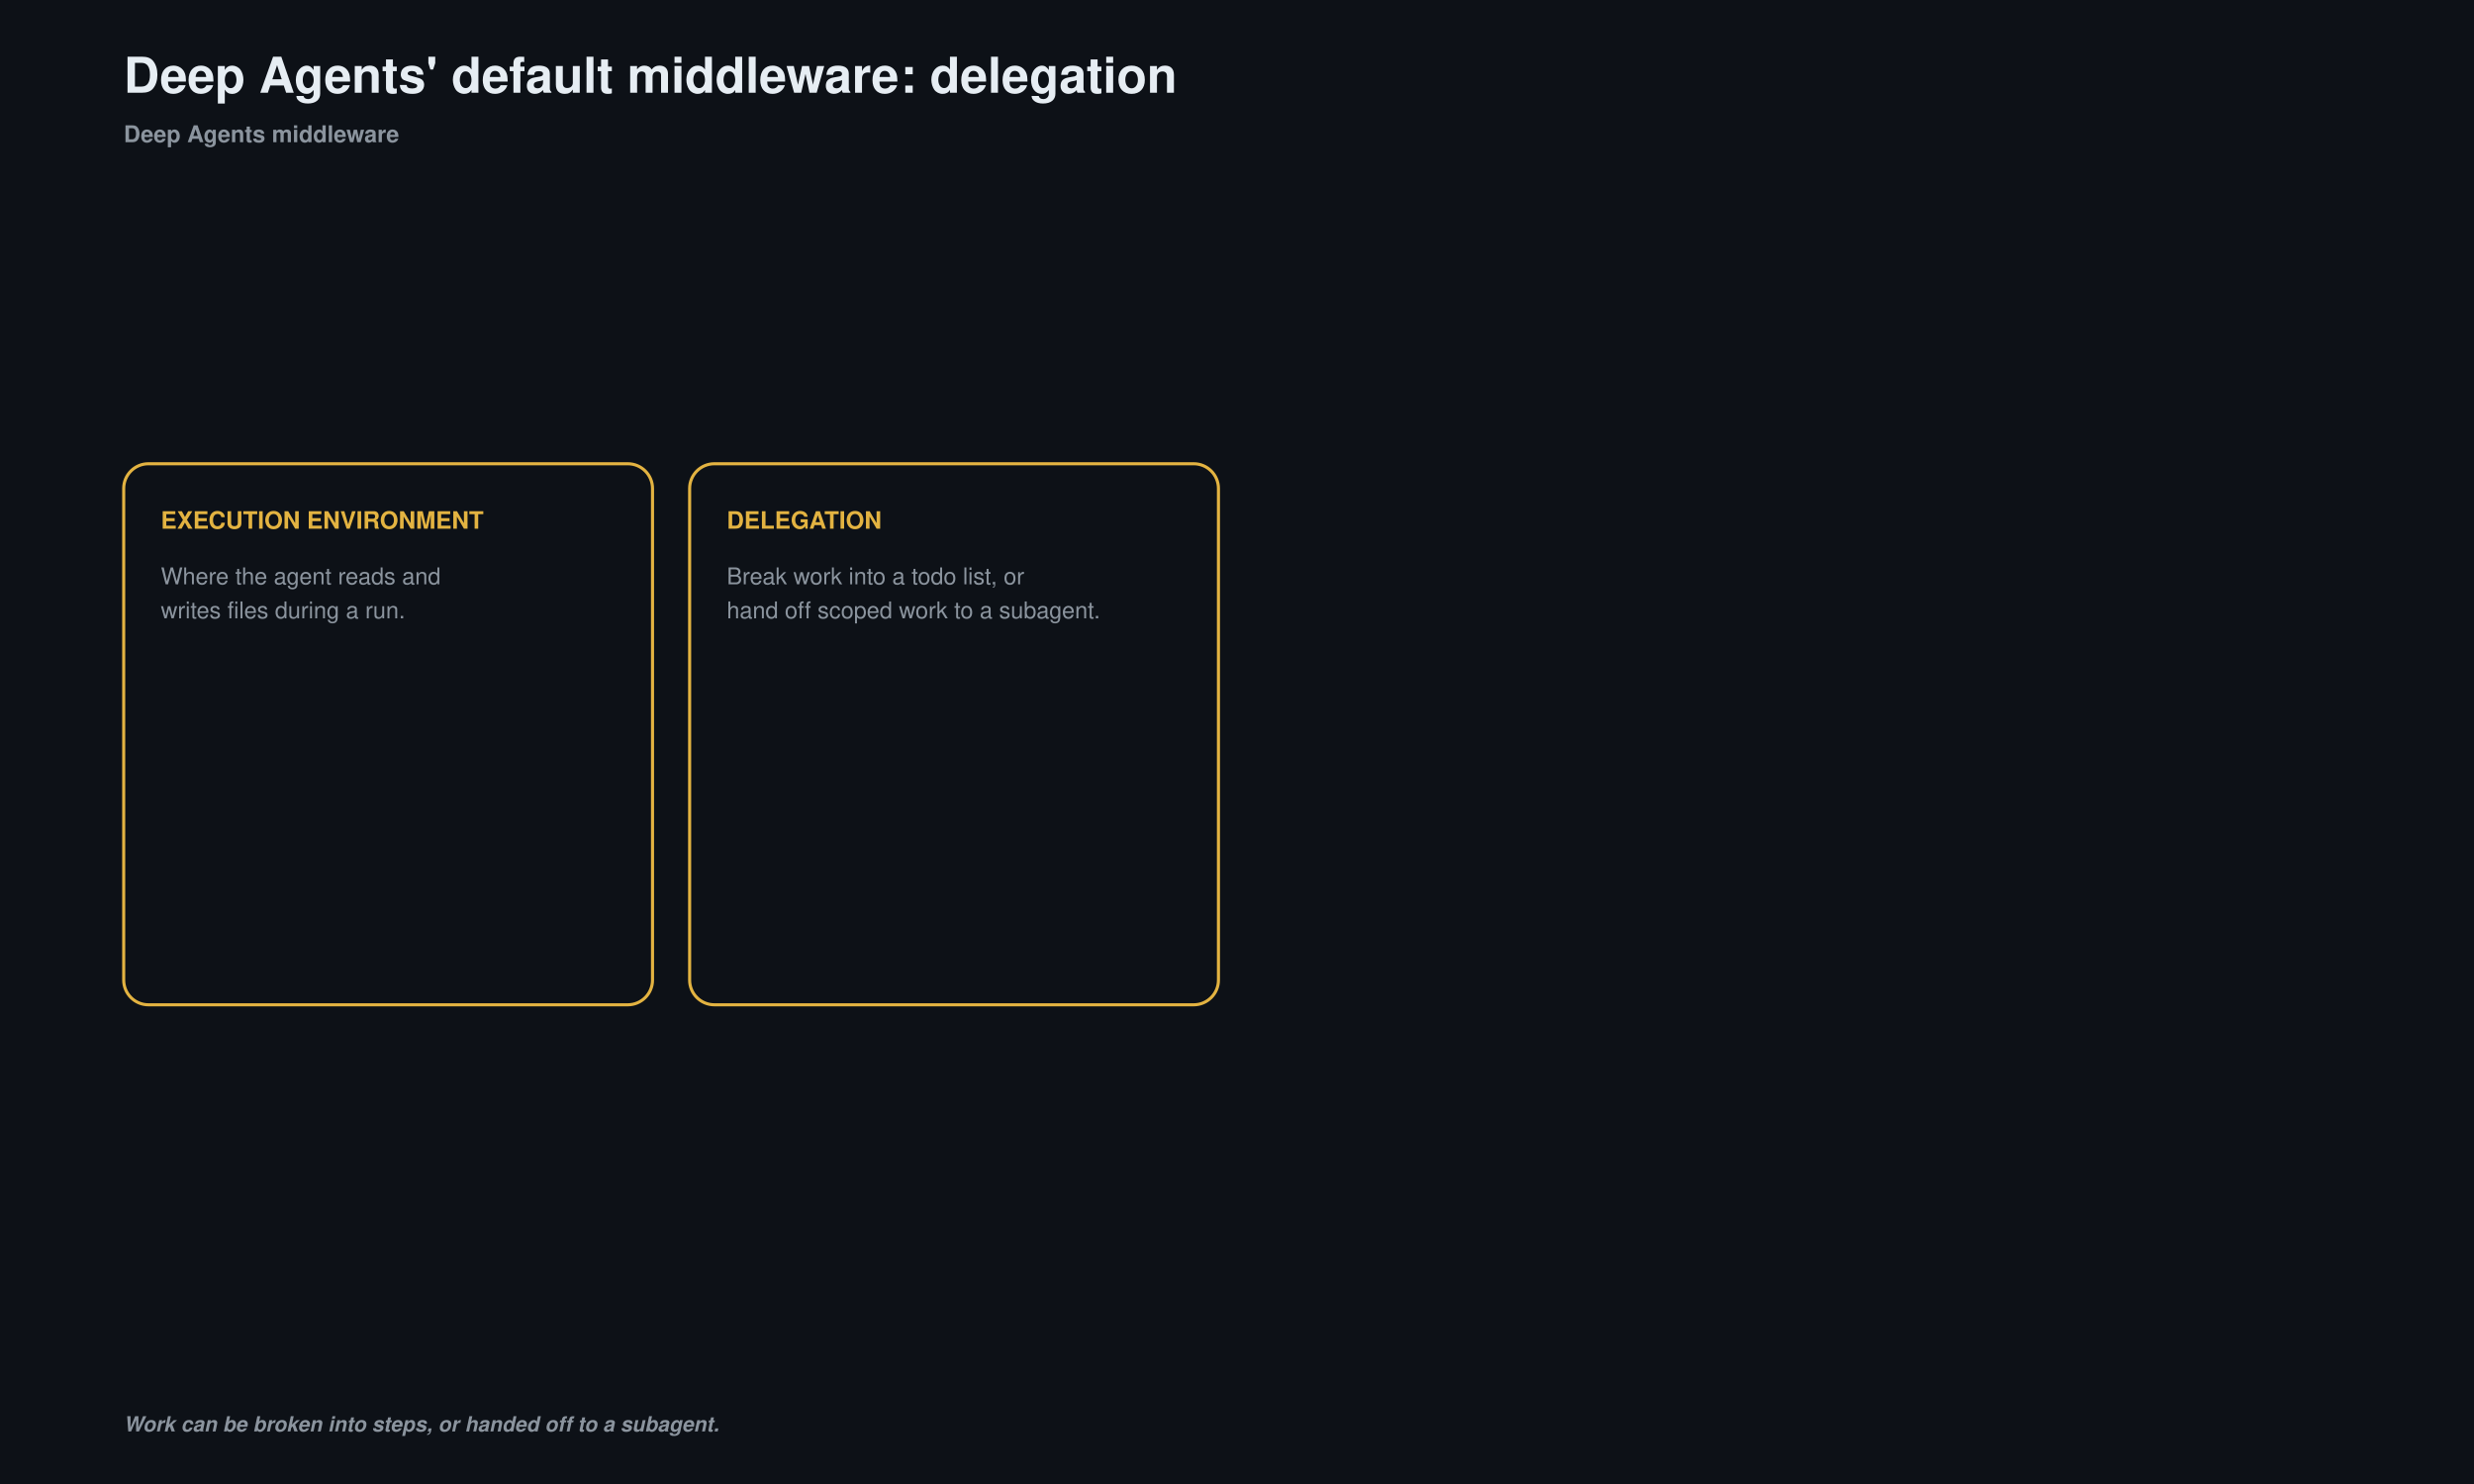
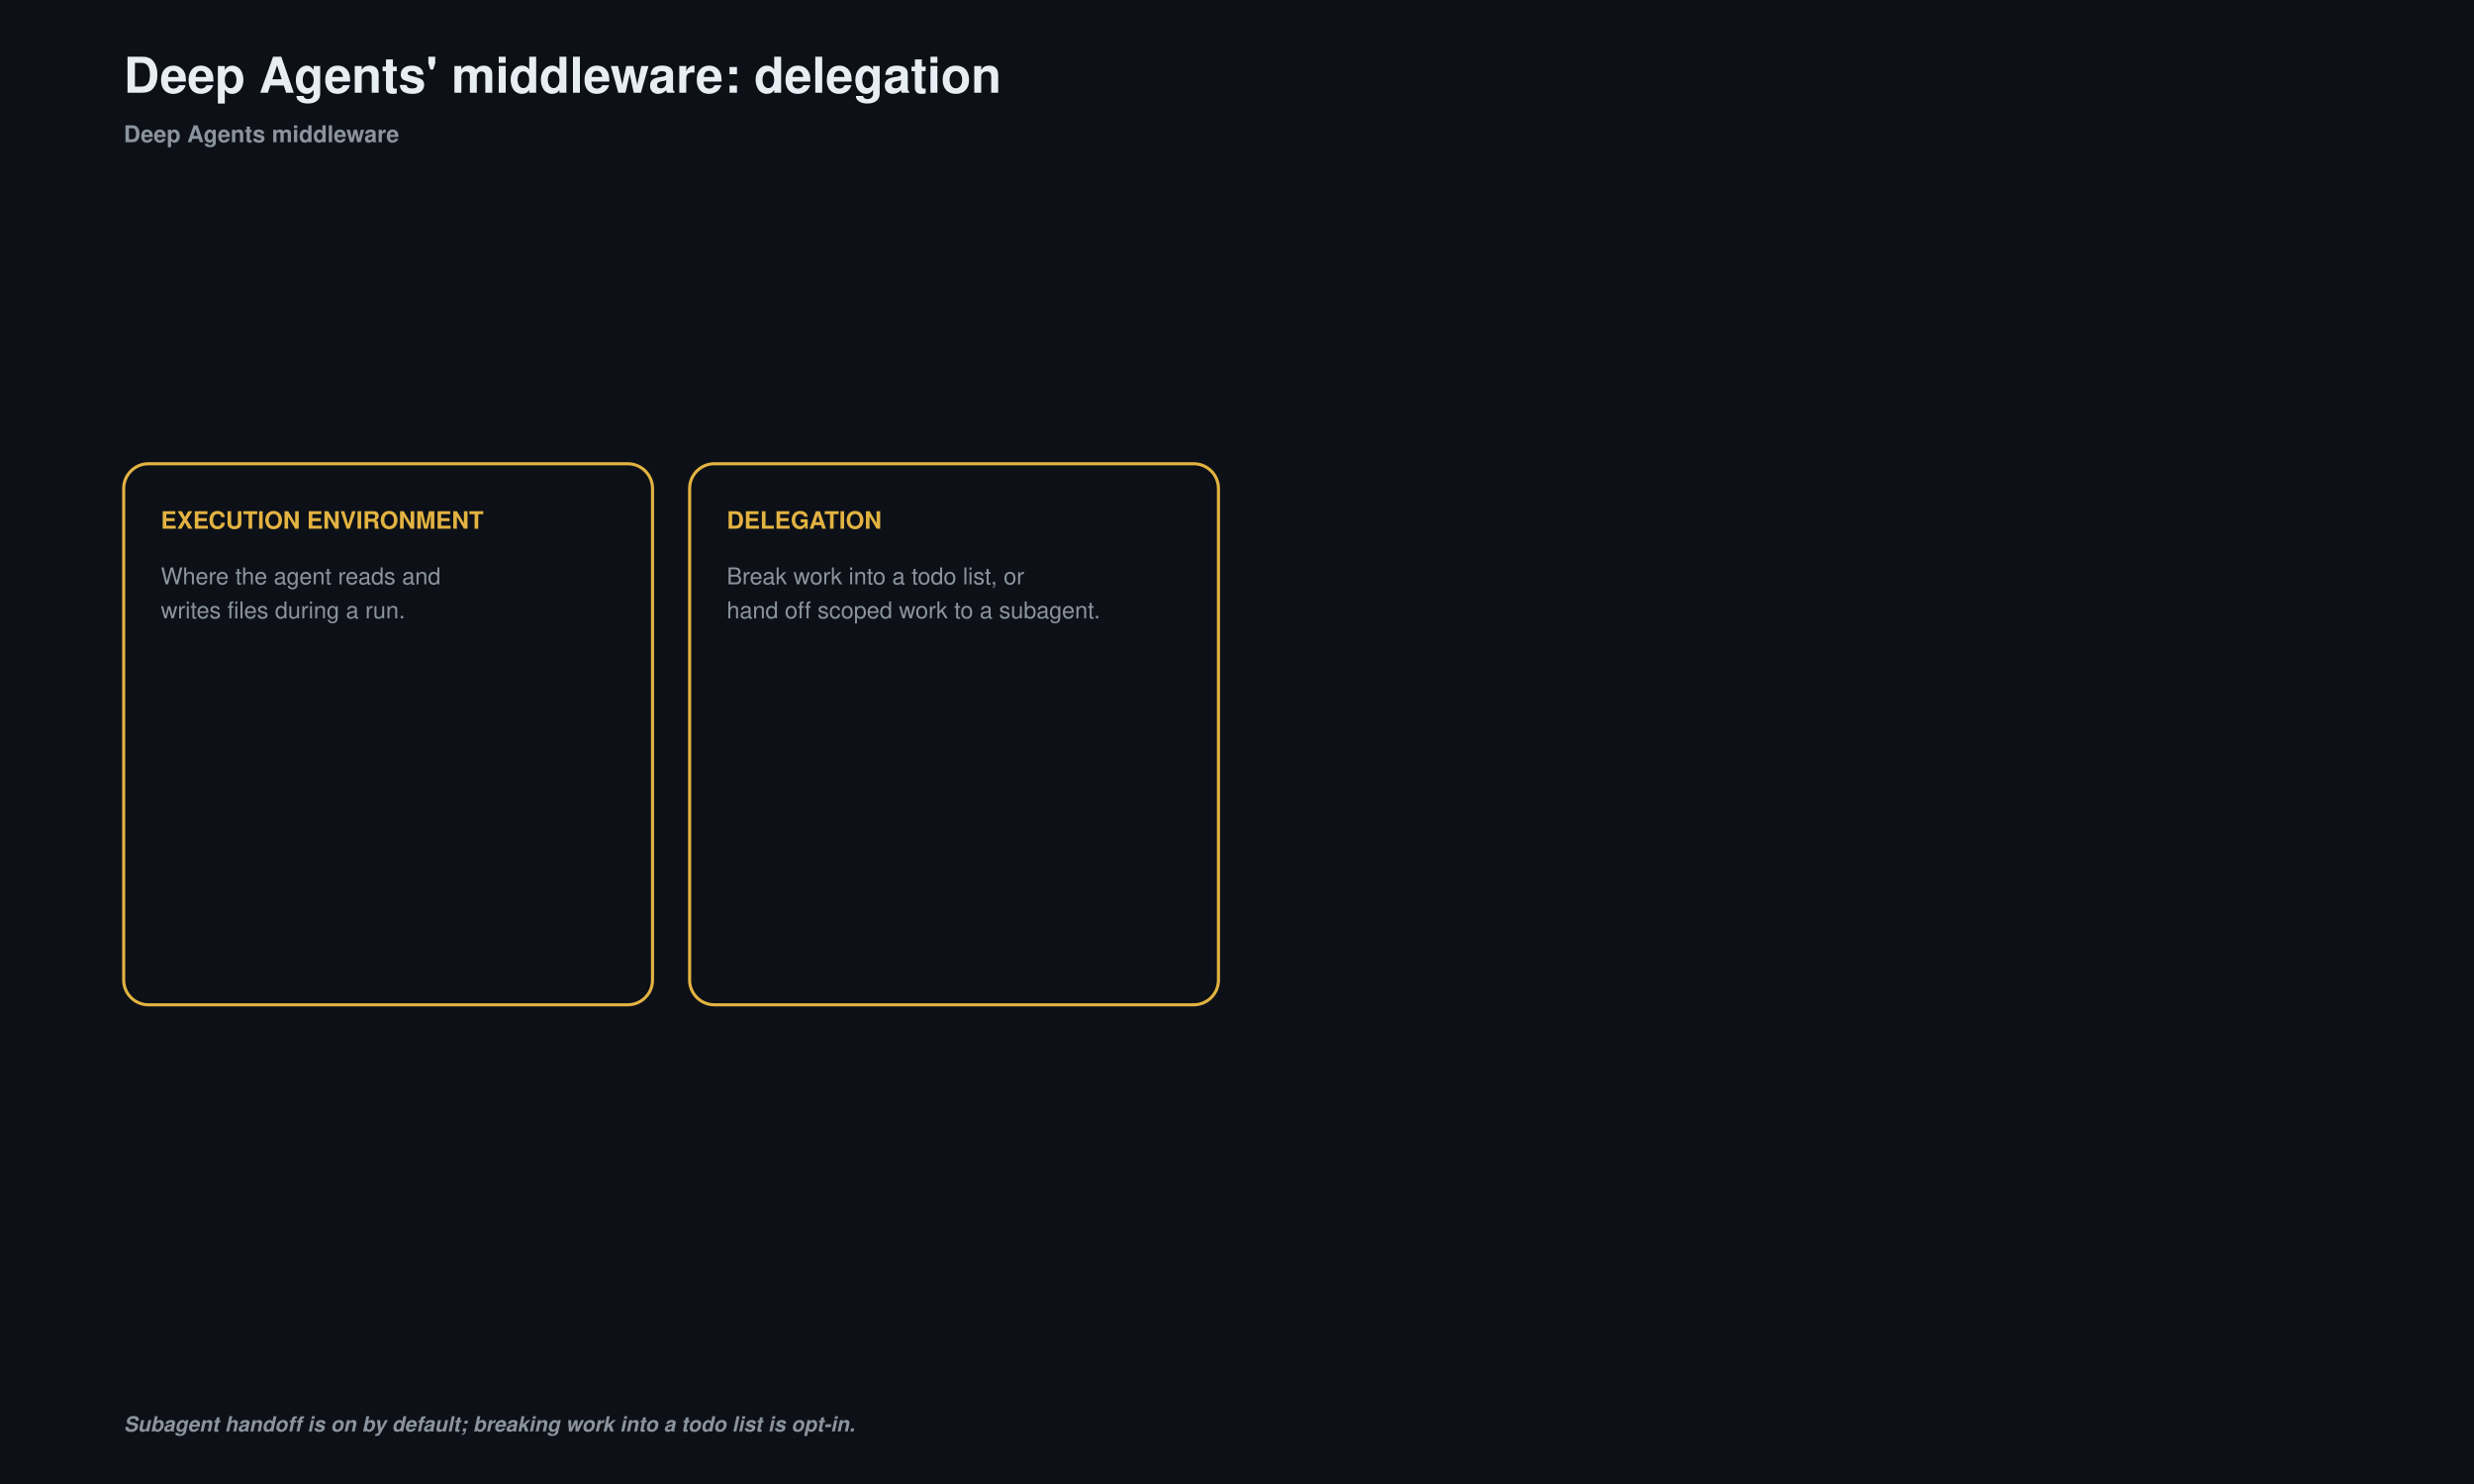
<svg xmlns="http://www.w3.org/2000/svg" width="1600" height="960" viewBox="0 0 1600 960">
  <rect x="0" y="0" width="1600" height="960" fill="#0d1117" />
-   <text x="80" y="60" font-family="Helvetica, Arial, sans-serif" font-size="32" font-weight="800" fill="#e6edf3" text-anchor="start" opacity="1">Deep Agents' default middleware: delegation</text>
+   <text x="80" y="60" font-family="Helvetica, Arial, sans-serif" font-size="32" font-weight="800" fill="#e6edf3" text-anchor="start" opacity="1">Deep Agents' middleware: delegation</text>
  <text x="80" y="92" font-family="Helvetica, Arial, sans-serif" font-size="15" font-weight="600" fill="#8b949e" text-anchor="start" opacity="1">Deep Agents middleware</text>
  <rect x="80" y="300" width="342" height="350" rx="16" fill="none" stroke="#e3b341" stroke-width="2" opacity="1" />
  <text x="104" y="342" font-family="Helvetica, Arial, sans-serif" font-size="15.5" font-weight="700" fill="#e3b341" text-anchor="start" opacity="1">EXECUTION ENVIRONMENT</text>
  <text x="104" y="378" font-family="Helvetica, Arial, sans-serif" font-size="15" font-weight="400" fill="#8b949e" text-anchor="start" opacity="1">Where the agent reads and</text>
  <text x="104" y="400" font-family="Helvetica, Arial, sans-serif" font-size="15" font-weight="400" fill="#8b949e" text-anchor="start" opacity="1">writes files during a run.</text>
  <rect x="446" y="300" width="342" height="350" rx="16" fill="none" stroke="#e3b341" stroke-width="2" opacity="1" />
  <text x="470" y="342" font-family="Helvetica, Arial, sans-serif" font-size="15.5" font-weight="700" fill="#e3b341" text-anchor="start" opacity="1">DELEGATION</text>
  <text x="470" y="378" font-family="Helvetica, Arial, sans-serif" font-size="15" font-weight="400" fill="#8b949e" text-anchor="start" opacity="1">Break work into a todo list, or</text>
  <text x="470" y="400" font-family="Helvetica, Arial, sans-serif" font-size="15" font-weight="400" fill="#8b949e" text-anchor="start" opacity="1">hand off scoped work to a subagent.</text>
-   <text x="80" y="926" font-family="Helvetica, Arial, sans-serif" font-size="13.5" font-weight="600" fill="#8b949e" text-anchor="start" opacity="1" font-style="italic">Work can be broken into steps, or handed off to a subagent.</text>
+   <text x="80" y="926" font-family="Helvetica, Arial, sans-serif" font-size="13.5" font-weight="600" fill="#8b949e" text-anchor="start" opacity="1" font-style="italic">Subagent handoff is on by default; breaking work into a todo list is opt-in.</text>
</svg>
